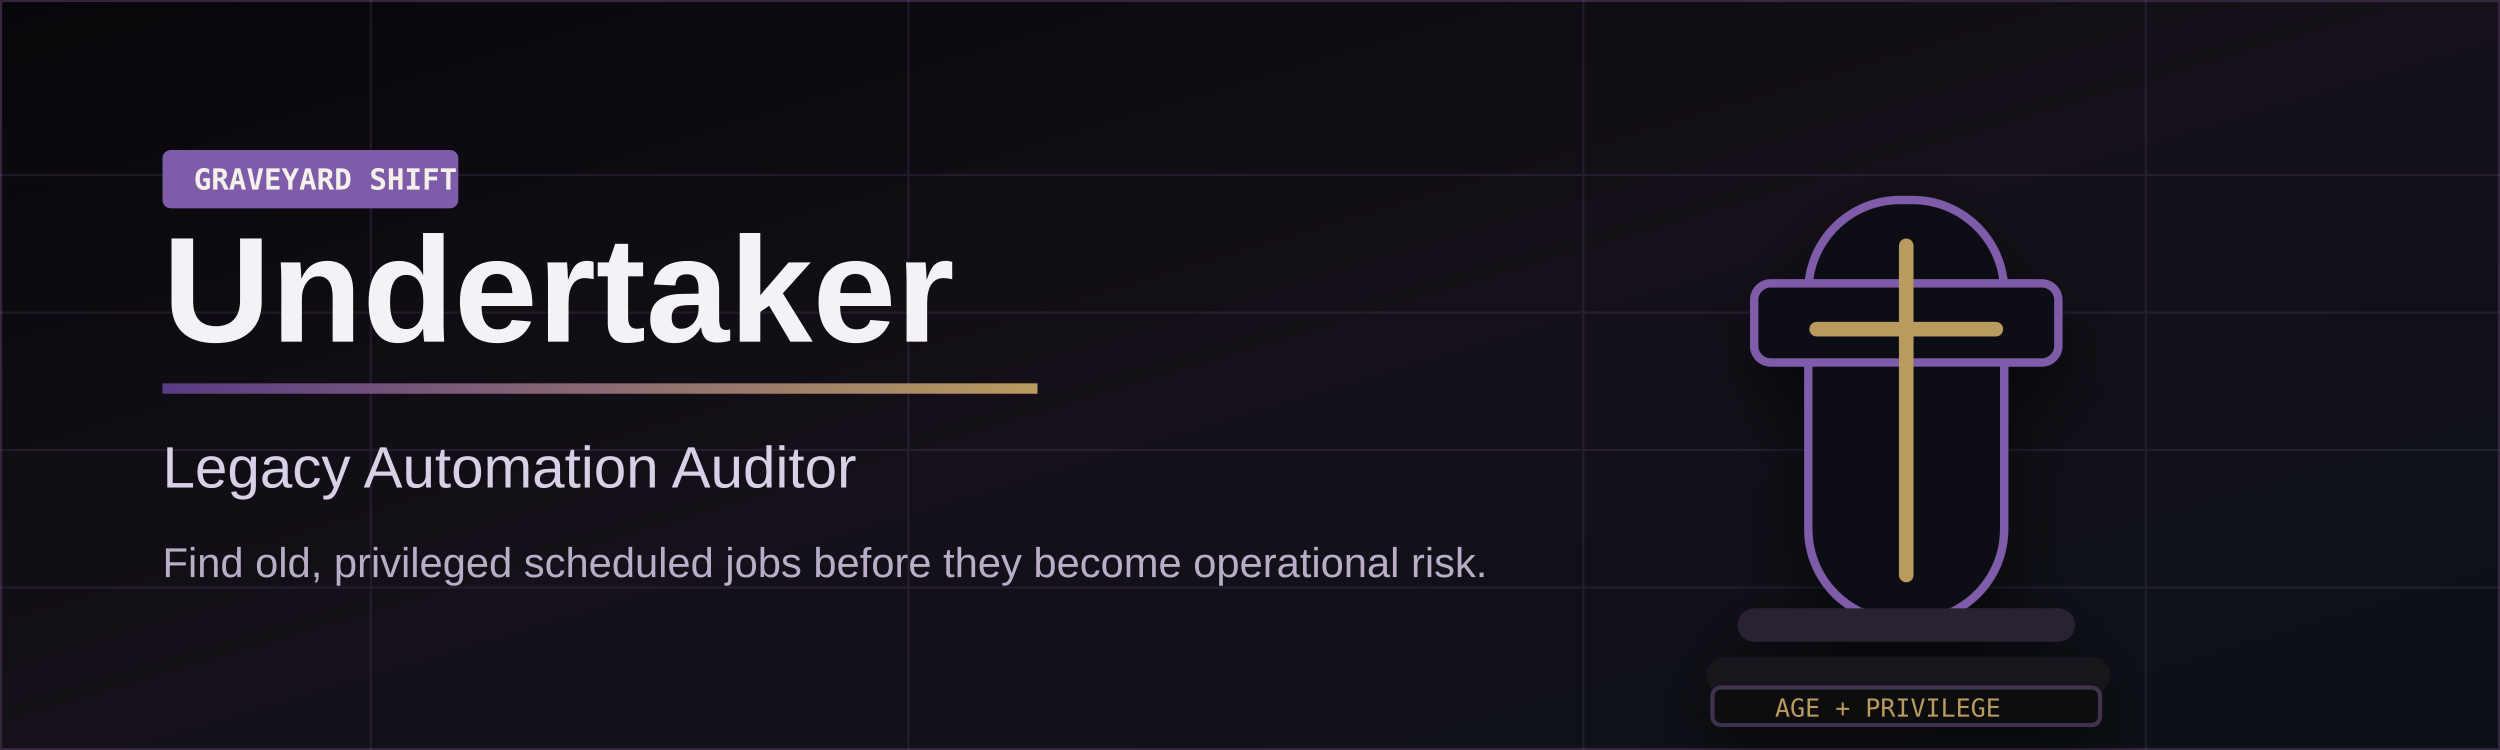
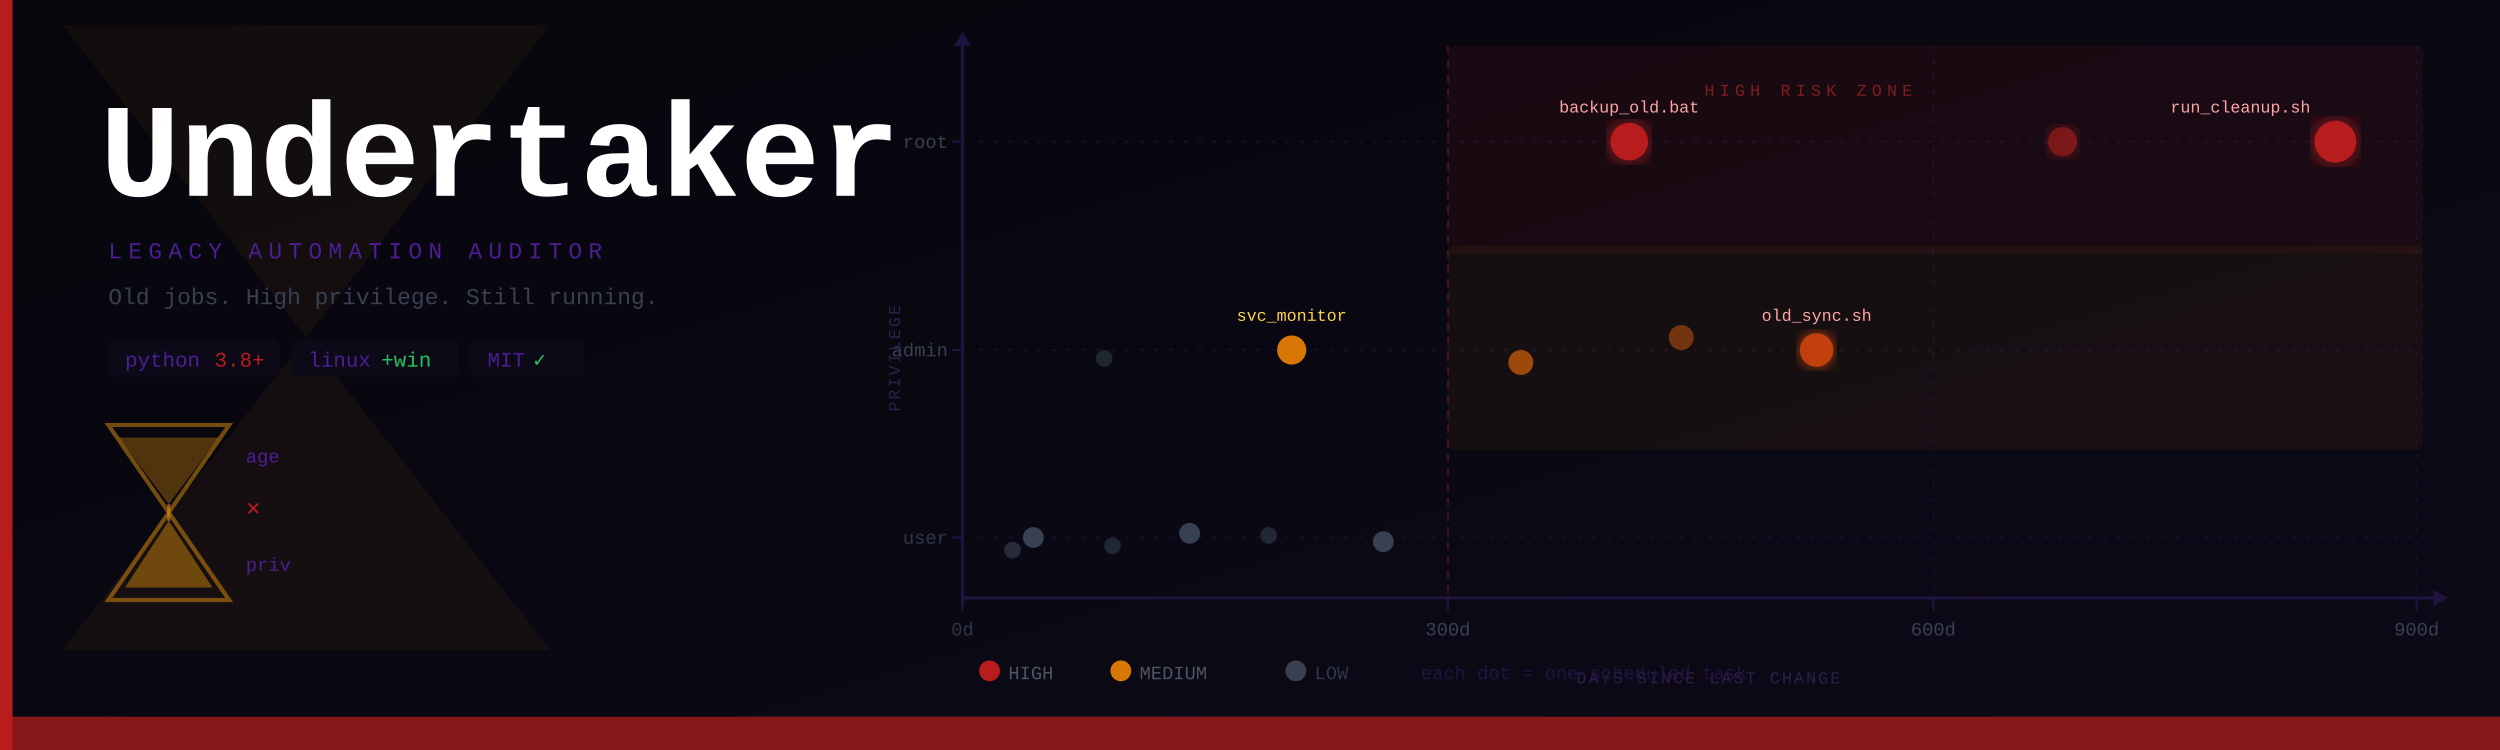
- <svg xmlns="http://www.w3.org/2000/svg" width="1200" height="360" viewBox="0 0 1200 360" role="img" aria-labelledby="title desc">
+ <svg xmlns="http://www.w3.org/2000/svg" viewBox="0 0 1200 360" role="img" aria-label="Undertaker project banner">
  <defs>
    <linearGradient id="bg" x1="0" y1="0" x2="1" y2="1">
-       <stop offset="0" stop-color="#07070a" />
-       <stop offset="0.50" stop-color="#151019" />
-       <stop offset="1" stop-color="#0b1117" />
+       <stop offset="0%" stop-color="#06060C" />
+       <stop offset="100%" stop-color="#0D0A18" />
    </linearGradient>
-     <linearGradient id="purple" x1="0" y1="0" x2="1" y2="0">
-       <stop offset="0" stop-color="#5b3b84" />
-       <stop offset="1" stop-color="#b99a5f" />
-     </linearGradient>
-     <filter id="shadow" x="-20%" y="-20%" width="140%" height="140%">
-       <feDropShadow dx="0" dy="14" stdDeviation="16" flood-color="#000000" flood-opacity="0.55" />
+     <filter id="gr">
+       <feGaussianBlur stdDeviation="5" result="b" />
+       <feMerge>
+         <feMergeNode in="b" />
+         <feMergeNode in="SourceGraphic" />
+       </feMerge>
+     </filter>
+     <filter id="ga">
+       <feGaussianBlur stdDeviation="3" result="b" />
+       <feMerge>
+         <feMergeNode in="b" />
+         <feMergeNode in="SourceGraphic" />
+       </feMerge>
    </filter>
  </defs>
  <rect width="1200" height="360" fill="url(#bg)" />
-   <rect x="0" y="0" width="1200" height="360" fill="none" stroke="#35263f" stroke-width="2" />
-   <g opacity="0.13" stroke="#9a7cc0" stroke-width="1">
-     <path d="M0 84 H1200" />
-     <path d="M0 150 H1200" />
-     <path d="M0 216 H1200" />
-     <path d="M0 282 H1200" />
-     <path d="M178 0 V360" />
-     <path d="M436 0 V360" />
-     <path d="M760 0 V360" />
-     <path d="M1030 0 V360" />
+   <rect x="0" y="0" width="6" height="360" fill="#B91C1C" />
+   <g transform="translate(16,12)" opacity="0.05" fill="#F59E0B">
+     <polygon points="14,0 248,0 131,150 248,300 14,300 131,150" />
  </g>
-   <g transform="translate(800 54)" filter="url(#shadow)">
-     <rect x="68" y="42" width="94" height="202" rx="44" fill="#111117" stroke="#7e5ca9" stroke-width="4" />
-     <rect x="42" y="82" width="146" height="38" rx="8" fill="#111117" stroke="#7e5ca9" stroke-width="4" />
-     <path d="M115 64 V222" stroke="#b99a5f" stroke-width="7" stroke-linecap="round" />
-     <path d="M72 104 H158" stroke="#b99a5f" stroke-width="7" stroke-linecap="round" />
-     <path d="M42 246 H188" stroke="#2a2430" stroke-width="16" stroke-linecap="round" />
-     <path d="M28 270 H204" stroke="#17141b" stroke-width="18" stroke-linecap="round" />
-     <rect x="22" y="276" width="186" height="18" rx="4" fill="#0c0c10" stroke="#40324d" stroke-width="2" />
-     <text x="52" y="290" font-family="Consolas, monospace" font-size="12" fill="#b99a5f">AGE + PRIVILEGE</text>
+   <text x="48" y="94" font-family="'Courier New',Courier,monospace" font-size="64" font-weight="bold" fill="#FFFFFF">Undertaker</text>
+   <text x="52" y="124" font-family="'Courier New',Courier,monospace" font-size="11" fill="#4C1D95" letter-spacing="3">LEGACY AUTOMATION AUDITOR</text>
+   <text x="52" y="146" font-family="'Courier New',Courier,monospace" font-size="11" fill="#374151">Old jobs. High privilege. Still running.</text>
+   <g font-family="'Courier New',Courier,monospace" font-size="10">
+     <rect x="52" y="163" width="82" height="18" rx="3" fill="#0D0A18" />
+     <text x="60" y="176" fill="#4C1D95">python </text>
+     <text x="103" y="176" fill="#B91C1C">3.8+</text>
+     <rect x="140" y="163" width="80" height="18" rx="3" fill="#0D0A18" />
+     <text x="148" y="176" fill="#4C1D95">linux </text>
+     <text x="183" y="176" fill="#22C55E">+win</text>
+     <rect x="226" y="163" width="54" height="18" rx="3" fill="#0D0A18" />
+     <text x="234" y="176" fill="#4C1D95">MIT </text>
+     <text x="256" y="176" fill="#22C55E">✓</text>
  </g>
-   <g transform="translate(78 72)">
-     <rect x="0" y="0" width="142" height="28" rx="4" fill="#7e5ca9" />
-     <text x="15" y="19" font-family="Consolas, monospace" font-size="14" font-weight="700" fill="#f5f1ea">GRAVEYARD SHIFT</text>
-     <text x="0" y="92" font-family="Segoe UI, Arial, sans-serif" font-size="72" font-weight="850" fill="#f4f1f7">Undertaker</text>
-     <rect x="0" y="112" width="420" height="5" fill="url(#purple)" />
-     <text x="0" y="162" font-family="Segoe UI, Arial, sans-serif" font-size="28" fill="#d9d0e8">Legacy Automation Auditor</text>
-     <text x="0" y="205" font-family="Segoe UI, Arial, sans-serif" font-size="20" fill="#b9adc8">Find old, privileged scheduled jobs before they become operational risk.</text>
+   <g transform="translate(52,204)">
+     <polygon points="0,0 58,0 29,42 58,84 0,84 29,42" fill="none" stroke="#F59E0B" stroke-width="2" opacity="0.45" />
+     <polygon points="5,6 53,6 29,38" fill="#F59E0B" opacity="0.3" />
+     <polygon points="8,78 50,78 29,46" fill="#F59E0B" opacity="0.4" />
+     <line x1="29" y1="38" x2="29" y2="46" stroke="#F59E0B" stroke-width="1.5" opacity="0.55" />
+     <text x="66" y="18" font-family="'Courier New',Courier,monospace" font-size="9" fill="#4C1D95">age</text>
+     <text x="66" y="44" font-family="'Courier New',Courier,monospace" font-size="12" fill="#B91C1C">×</text>
+     <text x="66" y="70" font-family="'Courier New',Courier,monospace" font-size="9" fill="#4C1D95">priv</text>
  </g>
+   <g stroke="#140F28" stroke-width="1" stroke-dasharray="2,5">
+     <line x1="470" y1="68" x2="1162" y2="68" />
+     <line x1="470" y1="168" x2="1162" y2="168" />
+     <line x1="470" y1="258" x2="1162" y2="258" />
+     <line x1="695" y1="22" x2="695" y2="284" />
+     <line x1="928" y1="22" x2="928" y2="284" />
+     <line x1="1160" y1="22" x2="1160" y2="284" />
+   </g>
+   <rect x="695" y="22" width="468" height="100" fill="#B91C1C" opacity="0.09" rx="3" />
+   <rect x="695" y="118" width="468" height="98" fill="#D97706" opacity="0.06" rx="3" />
+   <text x="868" y="46" font-family="'Courier New',Courier,monospace" font-size="8" fill="#7F1D1D" letter-spacing="2.5" text-anchor="middle">HIGH RISK ZONE</text>
+   <line x1="695" y1="22" x2="695" y2="290" stroke="#B91C1C" stroke-width="1" stroke-dasharray="4,3" opacity="0.28" />
+   <line x1="462" y1="22" x2="462" y2="290" stroke="#1F1440" stroke-width="1.5" />
+   <line x1="462" y1="287" x2="1168" y2="287" stroke="#1F1440" stroke-width="1.5" />
+   <polygon points="1168,283 1175,287 1168,291" fill="#1F1440" />
+   <polygon points="458,22 462,15 466,22" fill="#1F1440" />
+   <g stroke="#1F1440" stroke-width="1">
+     <line x1="462" y1="287" x2="462" y2="293" />
+     <line x1="695" y1="287" x2="695" y2="293" />
+     <line x1="928" y1="287" x2="928" y2="293" />
+     <line x1="1160" y1="287" x2="1160" y2="293" />
+     <line x1="457" y1="68" x2="462" y2="68" />
+     <line x1="457" y1="168" x2="462" y2="168" />
+     <line x1="457" y1="258" x2="462" y2="258" />
+   </g>
+   <text x="455" y="71" font-family="'Courier New',Courier,monospace" font-size="9" fill="#374151" text-anchor="end">root</text>
+   <text x="455" y="171" font-family="'Courier New',Courier,monospace" font-size="9" fill="#374151" text-anchor="end">admin</text>
+   <text x="455" y="261" font-family="'Courier New',Courier,monospace" font-size="9" fill="#2D3748" text-anchor="end">user</text>
+   <text x="462" y="305" font-family="'Courier New',Courier,monospace" font-size="9" fill="#2D3748" text-anchor="middle">0d</text>
+   <text x="695" y="305" font-family="'Courier New',Courier,monospace" font-size="9" fill="#374151" text-anchor="middle">300d</text>
+   <text x="928" y="305" font-family="'Courier New',Courier,monospace" font-size="9" fill="#374151" text-anchor="middle">600d</text>
+   <text x="1160" y="305" font-family="'Courier New',Courier,monospace" font-size="9" fill="#374151" text-anchor="middle">900d</text>
+   <g transform="translate(432,172) rotate(-90)">
+     <text font-family="'Courier New',Courier,monospace" font-size="8" fill="#2D1F4A" letter-spacing="1" text-anchor="middle">PRIVILEGE</text>
+   </g>
+   <text x="820" y="328" font-family="'Courier New',Courier,monospace" font-size="8" fill="#2D1F4A" letter-spacing="1" text-anchor="middle">DAYS SINCE LAST CHANGE</text>
+   <circle cx="1121" cy="68" r="10" fill="#B91C1C" filter="url(#gr)" />
+   <text x="1109" y="54" font-family="'Courier New',Courier,monospace" font-size="8" fill="#FCA5A5" text-anchor="end">run_cleanup.sh</text>
+   <circle cx="782" cy="68" r="9" fill="#B91C1C" filter="url(#gr)" />
+   <text x="782" y="54" font-family="'Courier New',Courier,monospace" font-size="8" fill="#FCA5A5" text-anchor="middle">backup_old.bat</text>
+   <circle cx="990" cy="68" r="7" fill="#991B1B" filter="url(#gr)" opacity="0.75" />
+   <circle cx="872" cy="168" r="8" fill="#C2410C" filter="url(#ga)" />
+   <text x="872" y="154" font-family="'Courier New',Courier,monospace" font-size="8" fill="#FCA5A5" text-anchor="middle">old_sync.sh</text>
+   <circle cx="620" cy="168" r="7" fill="#D97706" />
+   <text x="620" y="154" font-family="'Courier New',Courier,monospace" font-size="8" fill="#FCD34D" text-anchor="middle">svc_monitor</text>
+   <circle cx="730" cy="174" r="6" fill="#B45309" opacity="0.85" />
+   <circle cx="807" cy="162" r="6" fill="#92400E" opacity="0.75" />
+   <circle cx="496" cy="258" r="5" fill="#374151" />
+   <circle cx="486" cy="264" r="4" fill="#2D3748" opacity="0.75" />
+   <circle cx="571" cy="256" r="5" fill="#374151" />
+   <circle cx="664" cy="260" r="5" fill="#374151" />
+   <circle cx="534" cy="262" r="4" fill="#2D3748" opacity="0.65" />
+   <circle cx="609" cy="257" r="4" fill="#2D3748" opacity="0.65" />
+   <circle cx="530" cy="172" r="4" fill="#374151" opacity="0.5" />
+   <g transform="translate(470,323)" font-family="'Courier New',Courier,monospace" font-size="9">
+     <circle cx="5" cy="-1" r="5" fill="#B91C1C" />
+     <text x="14" y="3" fill="#4B5563">HIGH</text>
+     <circle cx="68" cy="-1" r="5" fill="#D97706" />
+     <text x="77" y="3" fill="#4B5563">MEDIUM</text>
+     <circle cx="152" cy="-1" r="5" fill="#374151" />
+     <text x="161" y="3" fill="#2D3748">LOW</text>
+     <text x="212" y="3" fill="#1F1440">  each dot = one scheduled task</text>
+   </g>
+   <rect x="0" y="344" width="1200" height="16" fill="#B91C1C" opacity="0.7" />
</svg>
